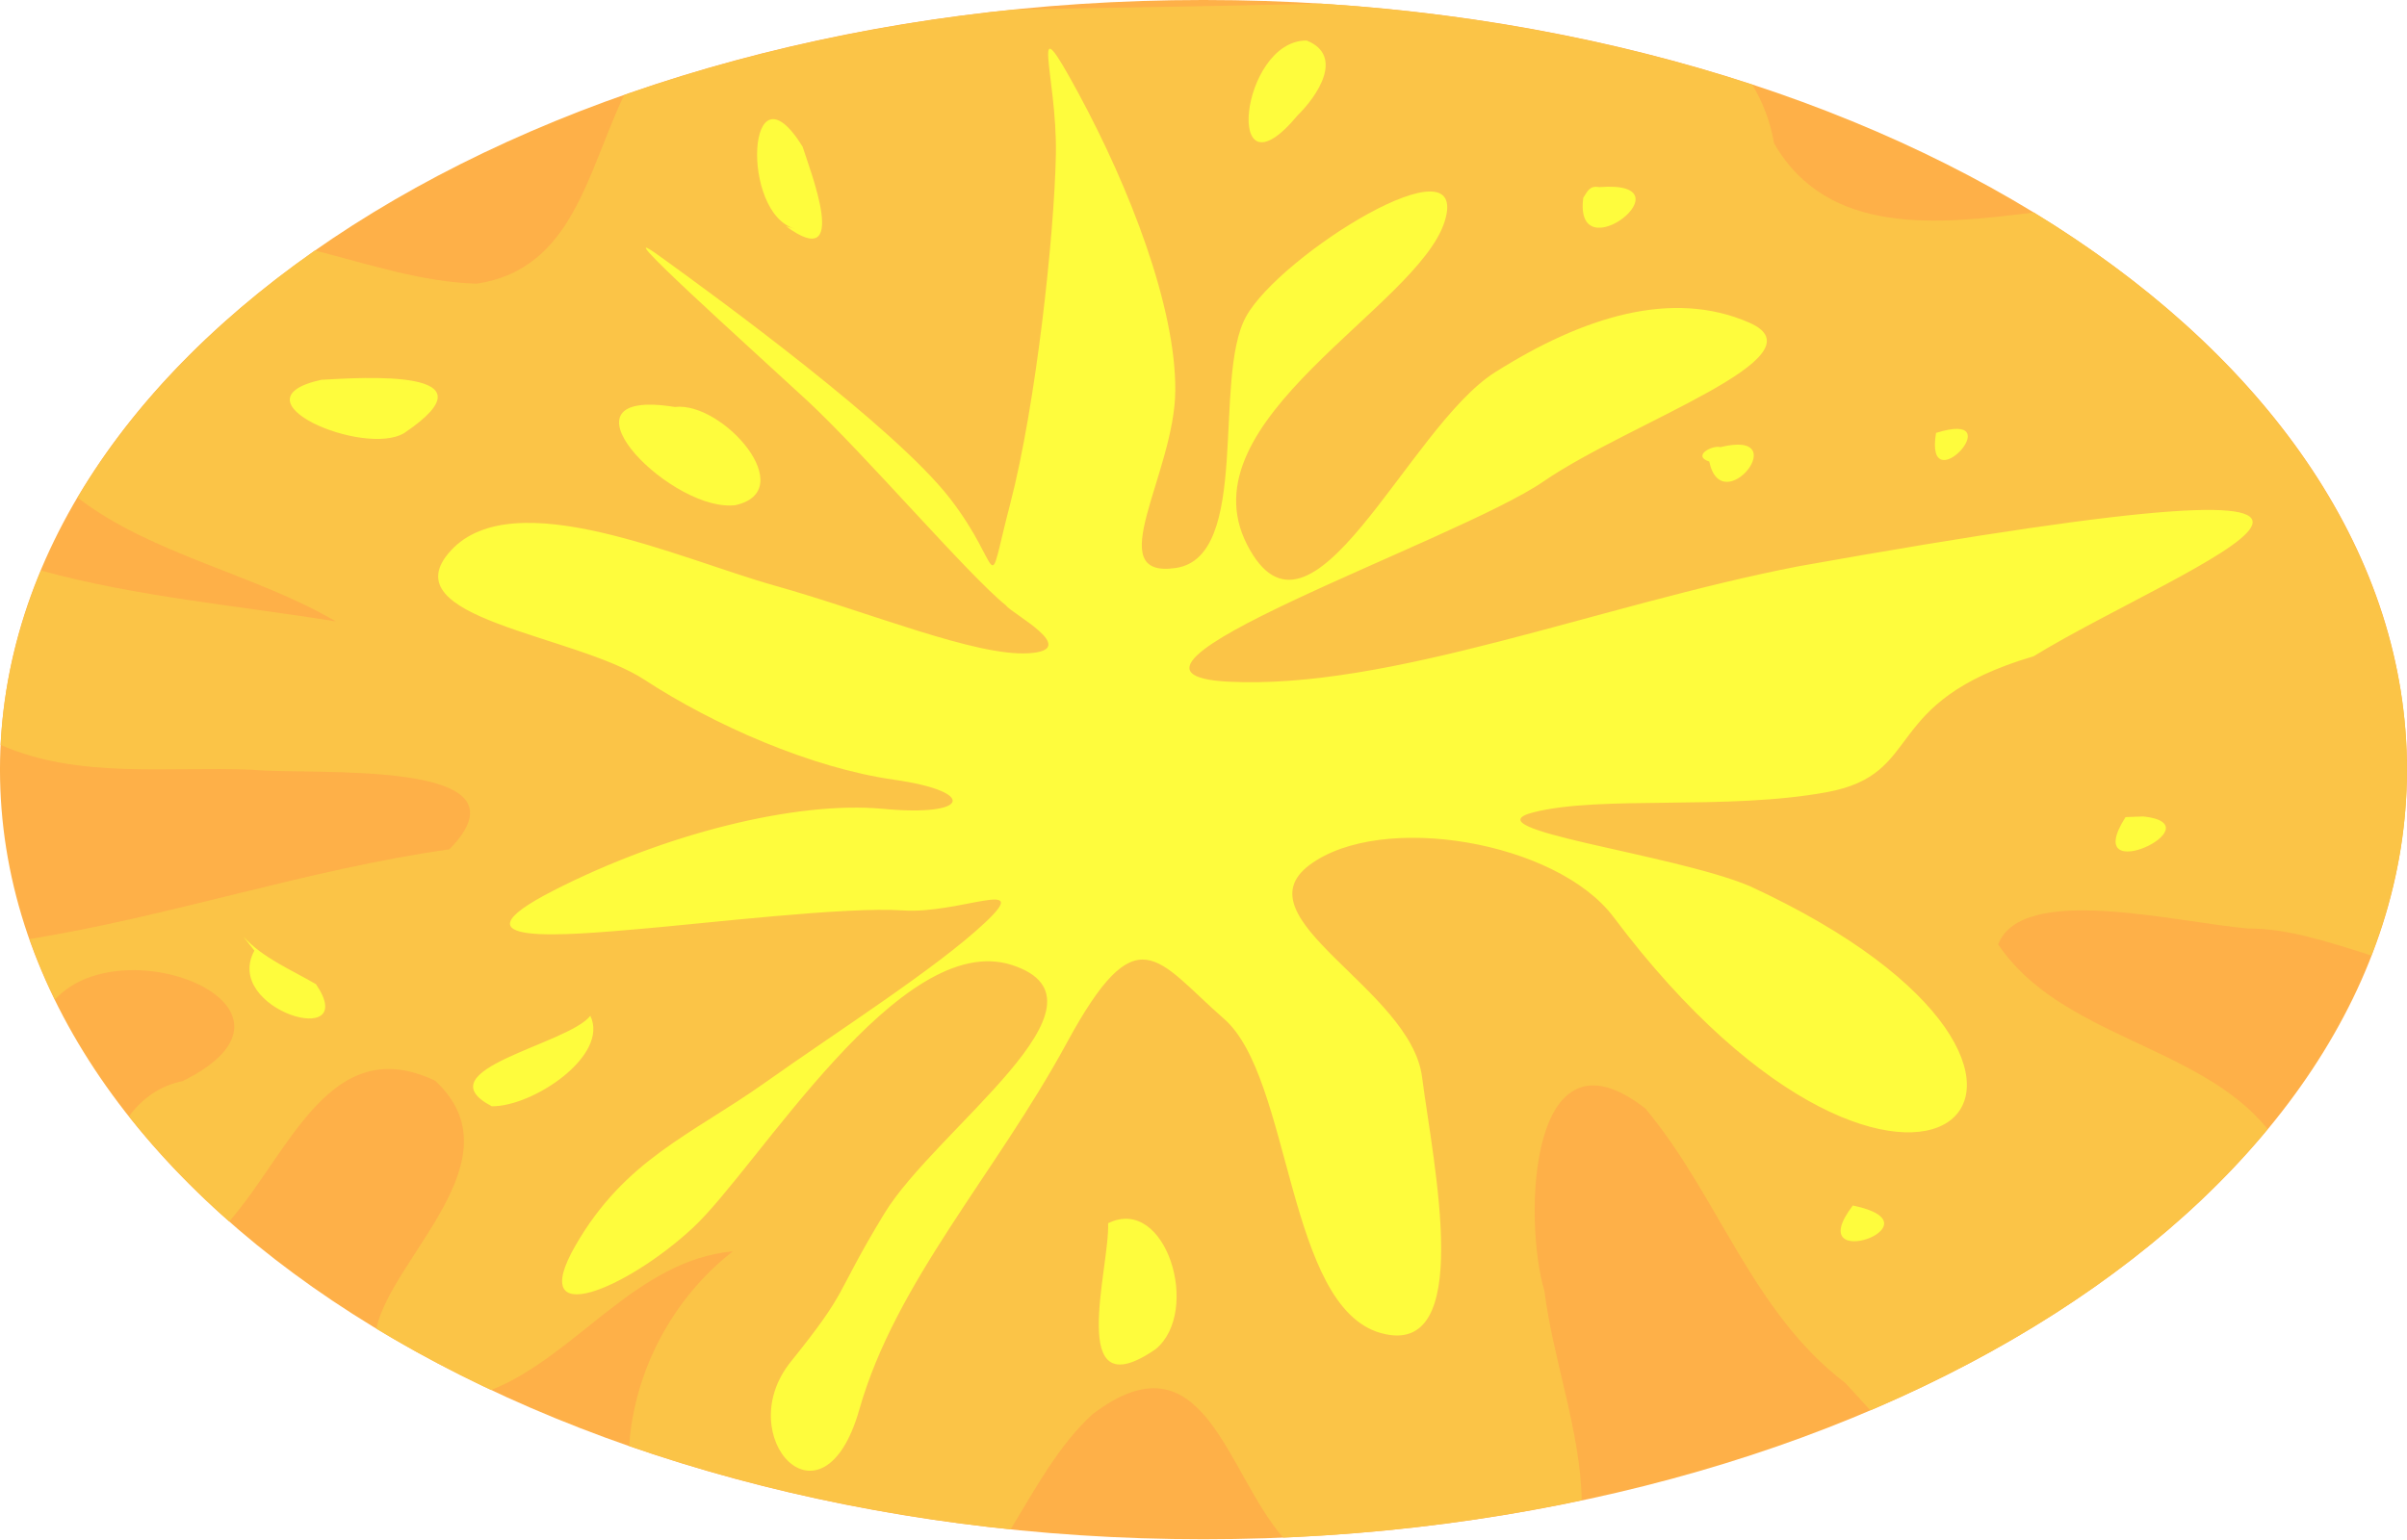
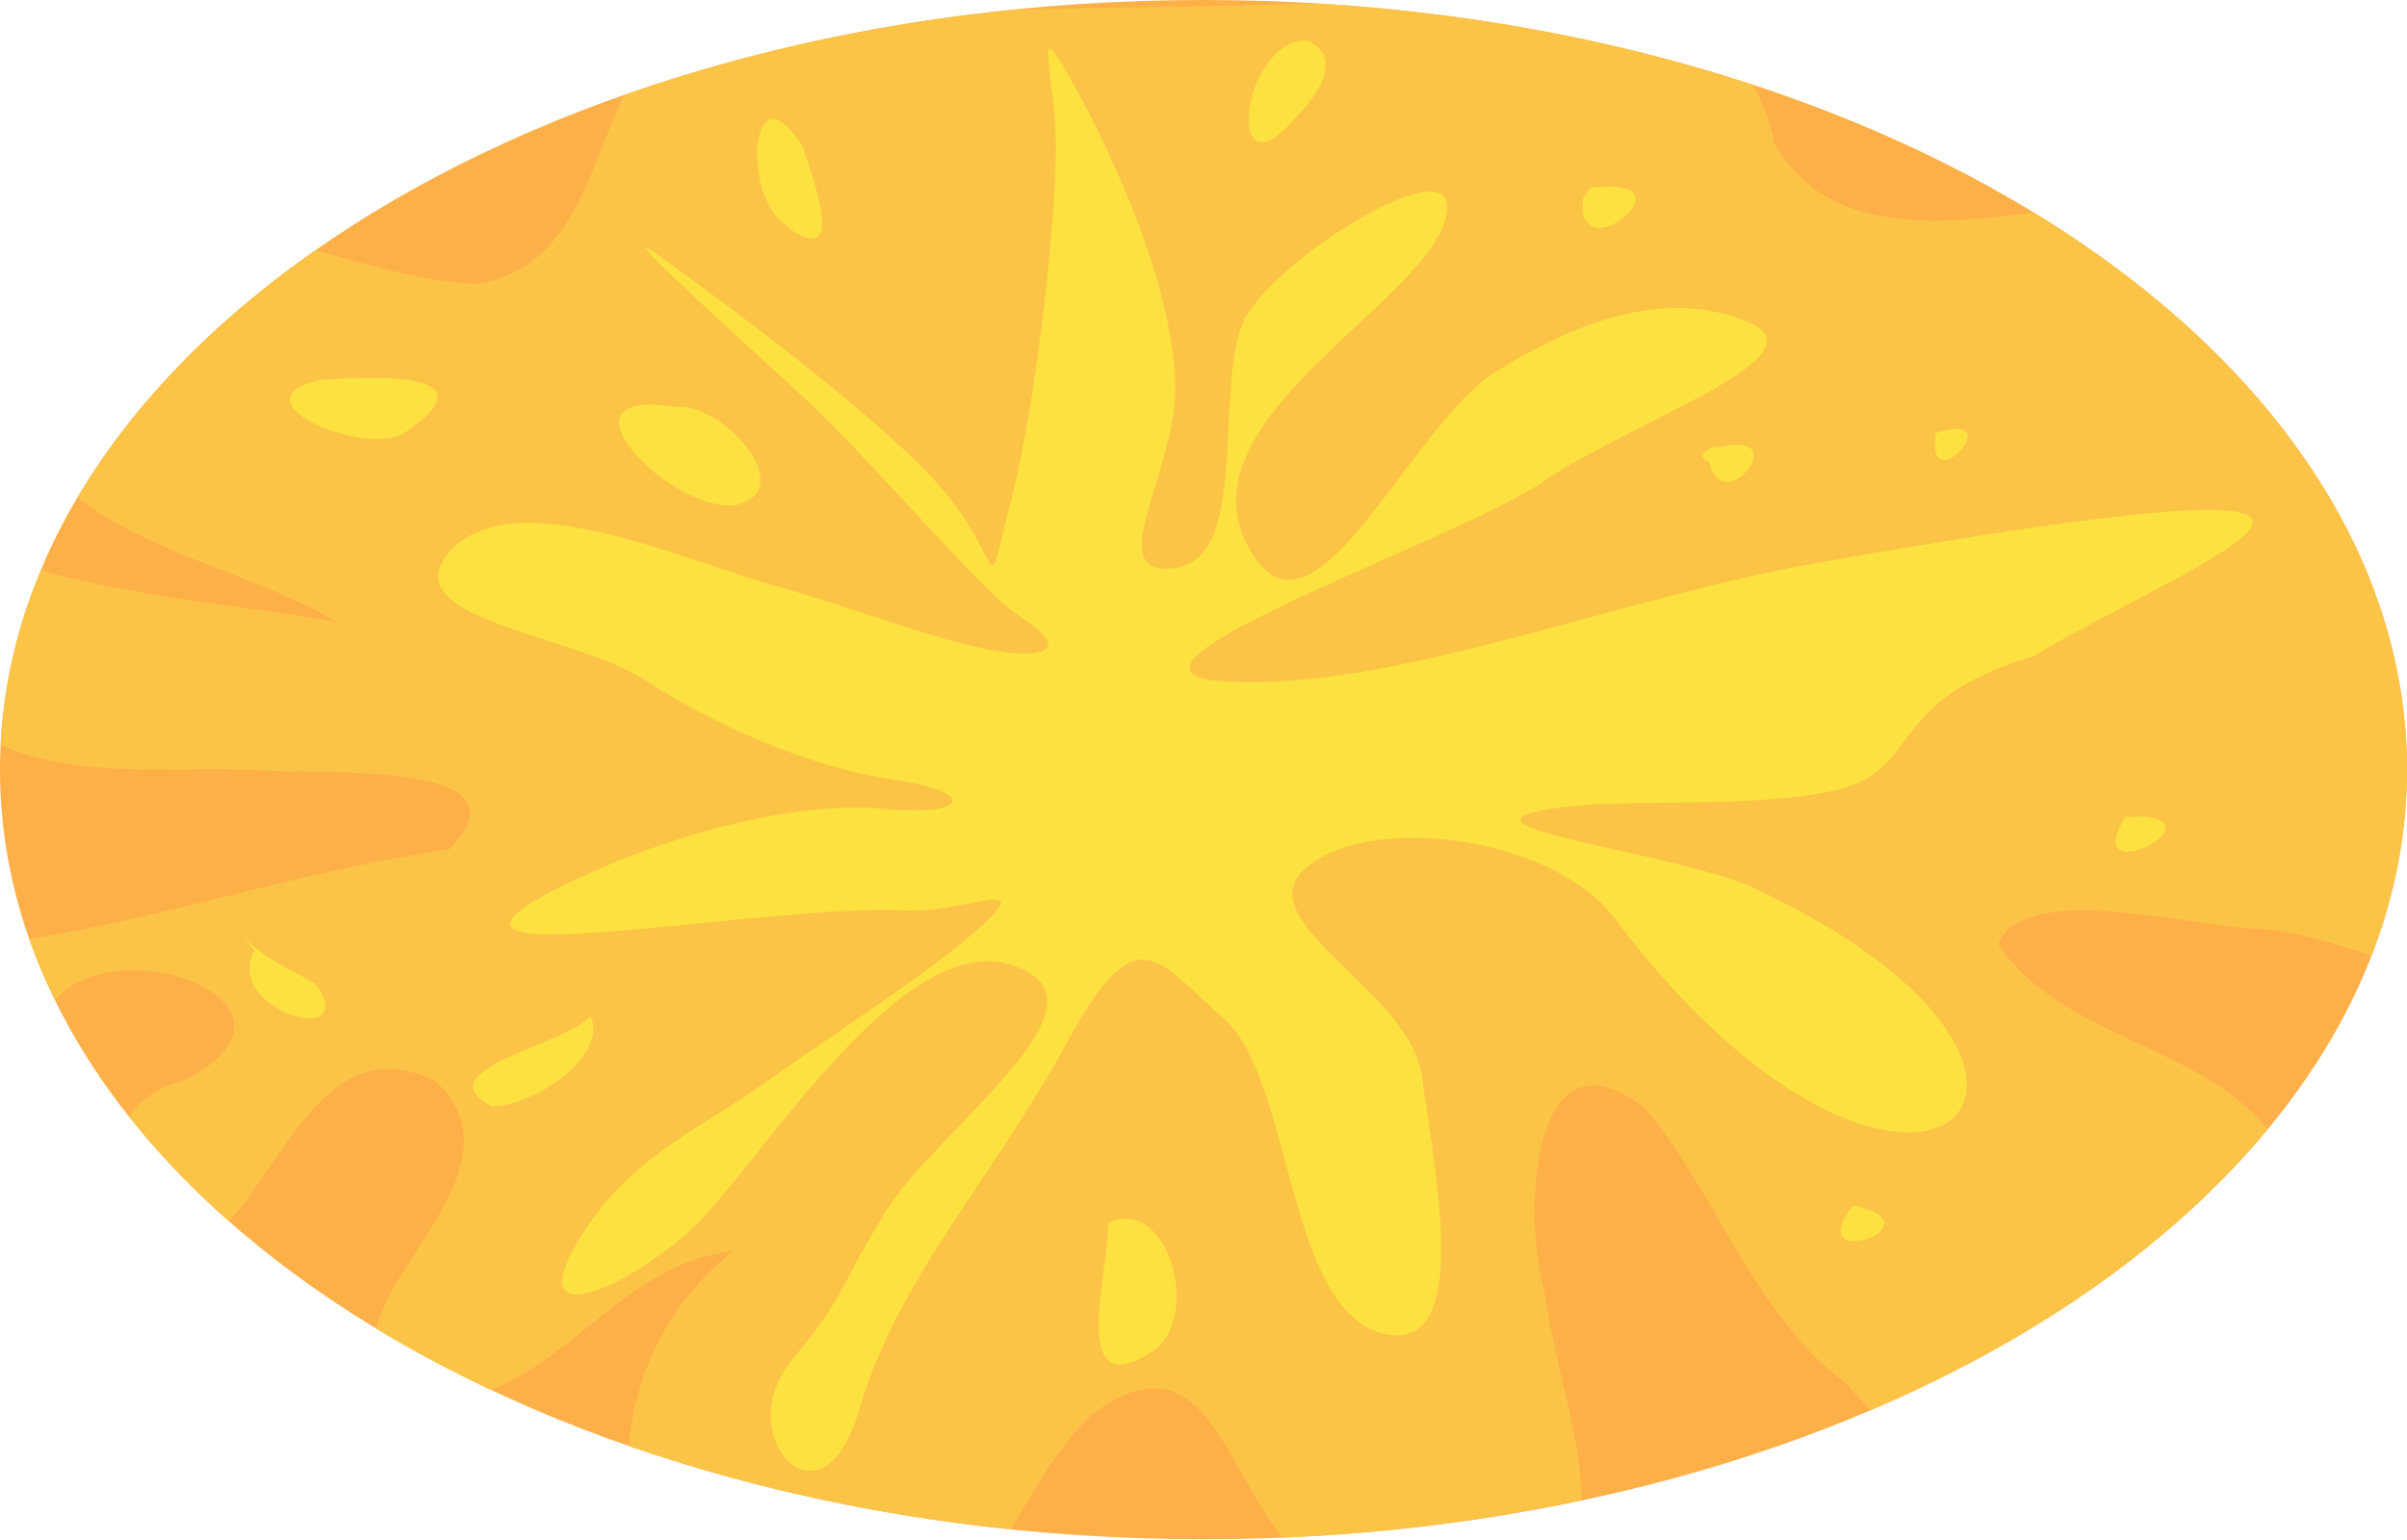
- <svg xmlns="http://www.w3.org/2000/svg" id="svg9477" version="1.1" viewBox="0 0 132.292 84.625" height="84.625mm" width="132.292mm">
+ <svg xmlns="http://www.w3.org/2000/svg" width="132.292mm" height="84.625mm" viewBox="0 0 132.292 84.625" version="1.1" id="svg9477">
  <defs id="defs9471" />
-   <g transform="translate(-47.64757,72.86354)" id="layer1">
-     <g id="g10132">
-       <path id="path10054" style="fill:#feb048;fill-opacity:1;stroke:none;stroke-width:1.111;stroke-linecap:round;stroke-linejoin:bevel" d="m 179.939,-30.551 a 66.146,42.313 0 0 1 -66.146,42.313 66.146,42.313 0 0 1 -66.146,-42.313 66.146,42.313 0 0 1 66.146,-42.313 66.146,42.313 0 0 1 66.146,42.313 z" />
-       <path id="path10060" style="fill:#fbc447;fill-opacity:1;stroke:none;stroke-width:0.939px;stroke-linecap:butt;stroke-linejoin:miter;stroke-opacity:1" d="m 120.212,-72.664 c -5.619,0.146 -11.242,0.207 -16.864,0.332 a 66.146,42.313 0 0 0 -21.396,4.694 c -2.018,4.201 -2.819,9.592 -8.111,10.371 -3.005,-0.091 -5.925,-1.066 -8.879,-1.825 a 66.146,42.313 0 0 0 -13.047,13.588 c 4.031,3.124 9.846,4.234 14.186,6.805 -5.394,-0.875 -10.924,-1.347 -16.201,-2.797 a 66.146,42.313 0 0 0 -2.219,9.585 c 4.271,1.891 9.203,1.172 13.817,1.366 3.173,0.322 15.801,-0.683 10.849,4.376 -7.793,1.102 -15.319,3.681 -23.076,4.934 a 66.146,42.313 0 0 0 1.394,3.318 c 0.012,-0.009 0.023,-0.015 0.035,-0.024 3.782,-4.068 15.041,0.518 6.983,4.518 -1.273,0.251 -2.246,0.985 -2.946,1.93 a 66.146,42.313 0 0 0 5.51,5.785 c 3.343,-3.848 5.558,-10.474 11.315,-7.74 4.665,4.311 -2.38,9.686 -3.232,13.632 a 66.146,42.313 0 0 0 6.317,3.373 c 4.689,-1.882 7.925,-7.121 13.281,-7.625 -3.284,2.548 -5.423,6.555 -5.701,10.703 a 66.146,42.313 0 0 0 20.97,4.582 c 1.372,-2.277 2.665,-4.659 4.503,-6.333 6.107,-4.622 7.315,3.177 10.475,6.787 A 66.146,42.313 0 0 0 134.582,9.617 c -0.077,-3.821 -1.573,-7.721 -2.051,-11.497 -1.19,-4.035 -0.82,-15.005 5.543,-10.044 4.016,4.798 5.856,11.189 10.994,15.094 0.438,0.476 0.908,0.992 1.376,1.502 a 66.146,42.313 0 0 0 21.836,-15.462 c -3.739,-4.621 -11.39,-5.062 -14.811,-10.152 1.312,-3.372 9.708,-1.223 13.745,-0.873 2.147,-0.015 4.461,0.751 6.766,1.484 a 66.146,42.313 0 0 0 1.959,-10.22 66.146,42.313 0 0 0 -20.512,-30.629 c -5.236,0.649 -11.311,1.339 -14.276,-3.806 -0.203,-1.201 -0.624,-2.271 -1.196,-3.221 a 66.146,42.313 0 0 0 -23.744,-4.457 z" />
-       <path id="path10122" style="fill:#fefc3d;fill-opacity:1;stroke:none;stroke-width:0.265px;stroke-linecap:butt;stroke-linejoin:miter;stroke-opacity:1" d="m 149.482,-6.587 c -2.942,3.846 5.059,1.046 0,0 z M 134.667,-61.993 c -0.55,4.199 6.055,-0.989 0.886,-0.583 -0.532,-0.095 -0.634,0.201 -0.886,0.583 z m 6.924,14.504 c 0.689,3.281 4.752,-1.81 0.614,-0.792 -0.432,-0.128 -1.584,0.478 -0.614,0.792 z m 12.464,-1.574 c -0.659,3.945 4.24,-1.334 0,0 z m -45.504,43.452 c 0.099,2.459 -2.339,10.336 2.612,6.922 2.522,-2.078 0.566,-8.498 -2.612,-6.922 z M 80.094,-17.016 c -1.233,1.582 -9.245,2.971 -5.416,4.974 2.266,0.024 6.465,-2.79 5.416,-4.974 z m -18.465,-3.582 c -1.771,3.244 5.889,5.51 3.385,1.844 -1.364,-0.802 -2.894,-1.421 -3.985,-2.609 m 58.435,-49.273 c -3.672,-0.023 -4.615,9.088 -0.487,4.102 1.026,-1 2.595,-3.254 0.487,-4.102 z M 91.354,-60.284 c -3.047,-0.81 -2.649,-9.446 0.404,-4.519 0.417,1.322 2.649,6.998 -0.912,4.376 m -20.98,11.371 c -2.2,1.336 -9.62,-1.815 -4.555,-2.927 2.161,-0.115 9.882,-0.666 4.555,2.927 z m 17.918,3.983 c -3.564,0.075 -9.934,-6.529 -3.047,-5.415 2.642,-0.319 6.948,4.62 3.3,5.404 M 164.471,-27.94 c -2.591,4.043 5.092,0.411 0.979,-0.036 l -0.979,0.036 z m -61.525,-11.633 c -2.052,-1.635 -7.814,-8.381 -10.953,-11.284 -3.139,-2.903 -11.314,-10.247 -8.127,-7.951 3.186,2.296 12.952,9.425 15.983,13.335 3.031,3.91 1.912,5.714 3.324,0.295 1.412,-5.419 2.423,-14.771 2.507,-19.182 0.084,-4.411 -1.607,-8.631 1.228,-3.398 2.836,5.233 5.374,11.794 5.335,16.379 -0.039,4.585 -4.14,10.355 0.027,9.742 4.168,-0.613 2,-10.422 3.859,-13.815 1.859,-3.392 12.4,-9.951 10.919,-5.234 -1.481,4.717 -14.362,10.926 -10.86,17.765 3.502,6.839 8.793,-6.423 13.633,-9.478 4.839,-3.055 9.727,-4.58 13.969,-2.726 4.242,1.854 -6.574,5.472 -11.313,8.734 -4.74,3.262 -26.191,10.543 -17.338,11.004 8.854,0.461 20.412,-4.223 31.363,-6.344 40.934,-7.307 21.068,-0.042 12.912,4.95 -8.557,2.524 -5.873,6.461 -11.366,7.471 -5.493,1.01 -12.388,0.164 -16.1,1.102 -3.712,0.938 7.615,2.267 11.871,4.063 22.723,10.488 8.872,23.492 -7.49,1.697 -3.128,-4.162 -12.748,-5.799 -16.696,-2.869 -3.948,2.931 5.55,6.827 6.172,11.661 0.622,4.834 2.933,15.517 -2.255,14.084 -5.188,-1.433 -4.91,-14.031 -8.627,-17.277 -3.716,-3.247 -4.749,-5.852 -8.652,1.337 -3.903,7.188 -9.39,13.107 -11.394,20.143 -2.004,7.036 -7.076,1.489 -3.772,-2.621 3.304,-4.111 2.298,-3.456 5.132,-8.132 2.833,-4.676 13.203,-11.665 7.041,-13.683 -6.162,-2.018 -13.958,11.111 -17.555,14.451 -3.597,3.34 -9.188,5.737 -6.452,0.976 2.736,-4.761 6.413,-6.116 10.402,-8.949 3.989,-2.833 9.423,-6.285 12.115,-8.813 2.692,-2.528 -1.432,-0.454 -4.527,-0.671 -3.095,-0.217 -10.916,0.724 -14.593,1.033 -3.677,0.309 -10.687,0.988 -4.594,-2.128 6.093,-3.115 13.328,-4.938 18.115,-4.488 4.786,0.45 5.169,-0.952 0.603,-1.601 -4.565,-0.649 -9.913,-3.005 -13.732,-5.503 -3.819,-2.498 -14.09,-3.338 -10.629,-7.1 3.461,-3.761 12.59,0.47 17.786,1.927 5.196,1.457 11.044,3.904 13.972,3.722 2.929,-0.182 -0.987,-2.206 -1.244,-2.624 -0.257,-0.418 2.052,1.635 -1.5e-4,1.4e-5 z" />
-     </g>
+   <g id="layer1" transform="translate(-47.64757,72.86354)">
+     <path id="path10054" style="fill:#feb048;fill-opacity:1;stroke:none;stroke-width:1.111;stroke-linecap:round;stroke-linejoin:bevel" d="m 179.939,-30.551 a 66.146,42.313 0 0 1 -66.146,42.313 66.146,42.313 0 0 1 -66.146,-42.313 66.146,42.313 0 0 1 66.146,-42.313 66.146,42.313 0 0 1 66.146,42.313 z" />
+     <path id="path10060" style="fill:#fbc447;fill-opacity:1;stroke:none;stroke-width:0.939px;stroke-linecap:butt;stroke-linejoin:miter;stroke-opacity:1" d="m 120.212,-72.664 c -5.619,0.146 -11.242,0.207 -16.864,0.332 a 66.146,42.313 0 0 0 -21.396,4.694 c -2.018,4.201 -2.819,9.592 -8.111,10.371 -3.005,-0.091 -5.925,-1.066 -8.879,-1.825 a 66.146,42.313 0 0 0 -13.047,13.588 c 4.031,3.124 9.846,4.234 14.186,6.805 -5.394,-0.875 -10.924,-1.347 -16.201,-2.797 a 66.146,42.313 0 0 0 -2.219,9.585 c 4.271,1.891 9.203,1.172 13.817,1.366 3.173,0.322 15.801,-0.683 10.849,4.376 -7.793,1.102 -15.319,3.681 -23.076,4.934 a 66.146,42.313 0 0 0 1.394,3.318 c 0.012,-0.009 0.023,-0.015 0.035,-0.024 3.782,-4.068 15.041,0.518 6.983,4.518 -1.273,0.251 -2.246,0.985 -2.946,1.93 a 66.146,42.313 0 0 0 5.51,5.785 c 3.343,-3.848 5.558,-10.474 11.315,-7.74 4.665,4.311 -2.38,9.686 -3.232,13.632 a 66.146,42.313 0 0 0 6.317,3.373 c 4.689,-1.882 7.925,-7.121 13.281,-7.625 -3.284,2.548 -5.423,6.555 -5.701,10.703 a 66.146,42.313 0 0 0 20.97,4.582 c 1.372,-2.277 2.665,-4.659 4.503,-6.333 6.107,-4.622 7.315,3.177 10.475,6.787 A 66.146,42.313 0 0 0 134.582,9.617 c -0.077,-3.821 -1.573,-7.721 -2.051,-11.497 -1.19,-4.035 -0.82,-15.005 5.543,-10.044 4.016,4.798 5.856,11.189 10.994,15.094 0.438,0.476 0.908,0.992 1.376,1.502 a 66.146,42.313 0 0 0 21.836,-15.462 c -3.739,-4.621 -11.39,-5.062 -14.811,-10.152 1.312,-3.372 9.708,-1.223 13.745,-0.873 2.147,-0.015 4.461,0.751 6.766,1.484 a 66.146,42.313 0 0 0 1.959,-10.22 66.146,42.313 0 0 0 -20.512,-30.629 c -5.236,0.649 -11.311,1.339 -14.276,-3.806 -0.203,-1.201 -0.624,-2.271 -1.196,-3.221 a 66.146,42.313 0 0 0 -23.744,-4.457 z" />
+     <path id="path10122" style="fill:#fefc3d;fill-opacity:0.529;stroke:none;stroke-width:0.265px;stroke-linecap:butt;stroke-linejoin:miter;stroke-opacity:1" d="m 149.482,-6.587 c -2.942,3.846 5.059,1.046 0,0 z M 134.667,-61.993 c -0.55,4.199 6.055,-0.989 0.886,-0.583 -0.532,-0.095 -0.634,0.201 -0.886,0.583 z m 6.924,14.504 c 0.689,3.281 4.752,-1.81 0.614,-0.792 -0.432,-0.128 -1.584,0.478 -0.614,0.792 z m 12.464,-1.574 c -0.659,3.945 4.24,-1.334 0,0 z m -45.504,43.452 c 0.099,2.459 -2.339,10.336 2.612,6.922 2.522,-2.078 0.566,-8.498 -2.612,-6.922 z M 80.094,-17.016 c -1.233,1.582 -9.245,2.971 -5.416,4.974 2.266,0.024 6.465,-2.79 5.416,-4.974 z m -18.465,-3.582 c -1.771,3.244 5.889,5.51 3.385,1.844 -1.364,-0.802 -2.894,-1.421 -3.985,-2.609 m 58.435,-49.273 c -3.672,-0.023 -4.615,9.088 -0.487,4.102 1.026,-1 2.595,-3.254 0.487,-4.102 z M 91.354,-60.284 c -3.047,-0.81 -2.649,-9.446 0.404,-4.519 0.417,1.322 2.649,6.998 -0.912,4.376 m -20.98,11.371 c -2.2,1.336 -9.62,-1.815 -4.555,-2.927 2.161,-0.115 9.882,-0.666 4.555,2.927 z m 17.918,3.983 c -3.564,0.075 -9.934,-6.529 -3.047,-5.415 2.642,-0.319 6.948,4.62 3.3,5.404 M 164.471,-27.94 c -2.591,4.043 5.092,0.411 0.979,-0.036 l -0.979,0.036 z m -61.525,-11.633 c -2.052,-1.635 -7.814,-8.381 -10.953,-11.284 -3.139,-2.903 -11.314,-10.247 -8.127,-7.951 3.186,2.296 12.952,9.425 15.983,13.335 3.031,3.91 1.912,5.714 3.324,0.295 1.412,-5.419 2.423,-14.771 2.507,-19.182 0.084,-4.411 -1.607,-8.631 1.228,-3.398 2.836,5.233 5.374,11.794 5.335,16.379 -0.039,4.585 -4.14,10.355 0.027,9.742 4.168,-0.613 2,-10.422 3.859,-13.815 1.859,-3.392 12.4,-9.951 10.919,-5.234 -1.481,4.717 -14.362,10.926 -10.86,17.765 3.502,6.839 8.793,-6.423 13.633,-9.478 4.839,-3.055 9.727,-4.58 13.969,-2.726 4.242,1.854 -6.574,5.472 -11.313,8.734 -4.74,3.262 -26.191,10.543 -17.338,11.004 8.854,0.461 20.412,-4.223 31.363,-6.344 40.934,-7.307 21.068,-0.042 12.912,4.95 -8.557,2.524 -5.873,6.461 -11.366,7.471 -5.493,1.01 -12.388,0.164 -16.1,1.102 -3.712,0.938 7.615,2.267 11.871,4.063 22.723,10.488 8.872,23.492 -7.49,1.697 -3.128,-4.162 -12.748,-5.799 -16.696,-2.869 -3.948,2.931 5.55,6.827 6.172,11.661 0.622,4.834 2.933,15.517 -2.255,14.084 -5.188,-1.433 -4.91,-14.031 -8.627,-17.277 -3.716,-3.247 -4.749,-5.852 -8.652,1.337 -3.903,7.188 -9.39,13.107 -11.394,20.143 -2.004,7.036 -7.076,1.489 -3.772,-2.621 3.304,-4.111 2.298,-3.456 5.132,-8.132 2.833,-4.676 13.203,-11.665 7.041,-13.683 -6.162,-2.018 -13.958,11.111 -17.555,14.451 -3.597,3.34 -9.188,5.737 -6.452,0.976 2.736,-4.761 6.413,-6.116 10.402,-8.949 3.989,-2.833 9.423,-6.285 12.115,-8.813 2.692,-2.528 -1.432,-0.454 -4.527,-0.671 -3.095,-0.217 -10.916,0.724 -14.593,1.033 -3.677,0.309 -10.687,0.988 -4.594,-2.128 6.093,-3.115 13.328,-4.938 18.115,-4.488 4.786,0.45 5.169,-0.952 0.603,-1.601 -4.565,-0.649 -9.913,-3.005 -13.732,-5.503 -3.819,-2.498 -14.09,-3.338 -10.629,-7.1 3.461,-3.761 12.59,0.47 17.786,1.927 5.196,1.457 11.044,3.904 13.972,3.722 2.929,-0.182 -0.987,-2.206 -1.244,-2.624 -0.257,-0.418 2.052,1.635 -1.5e-4,1.4e-5 z" />
  </g>
</svg>
